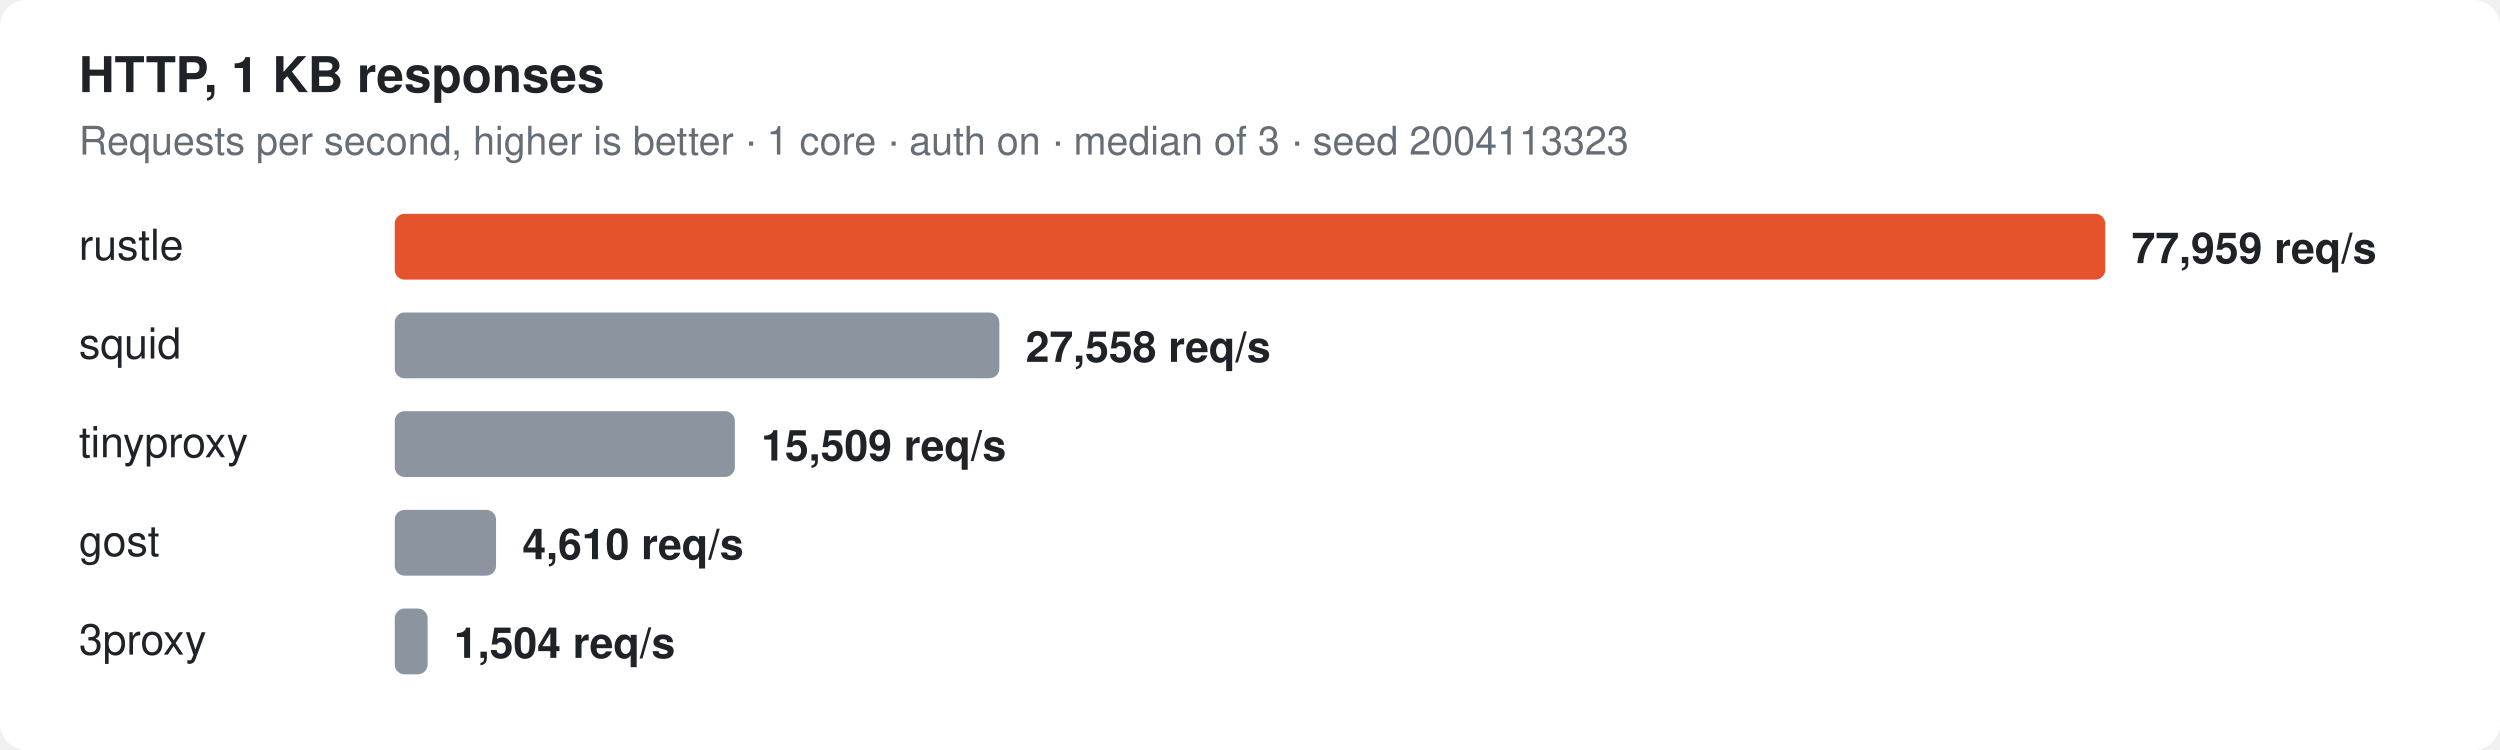
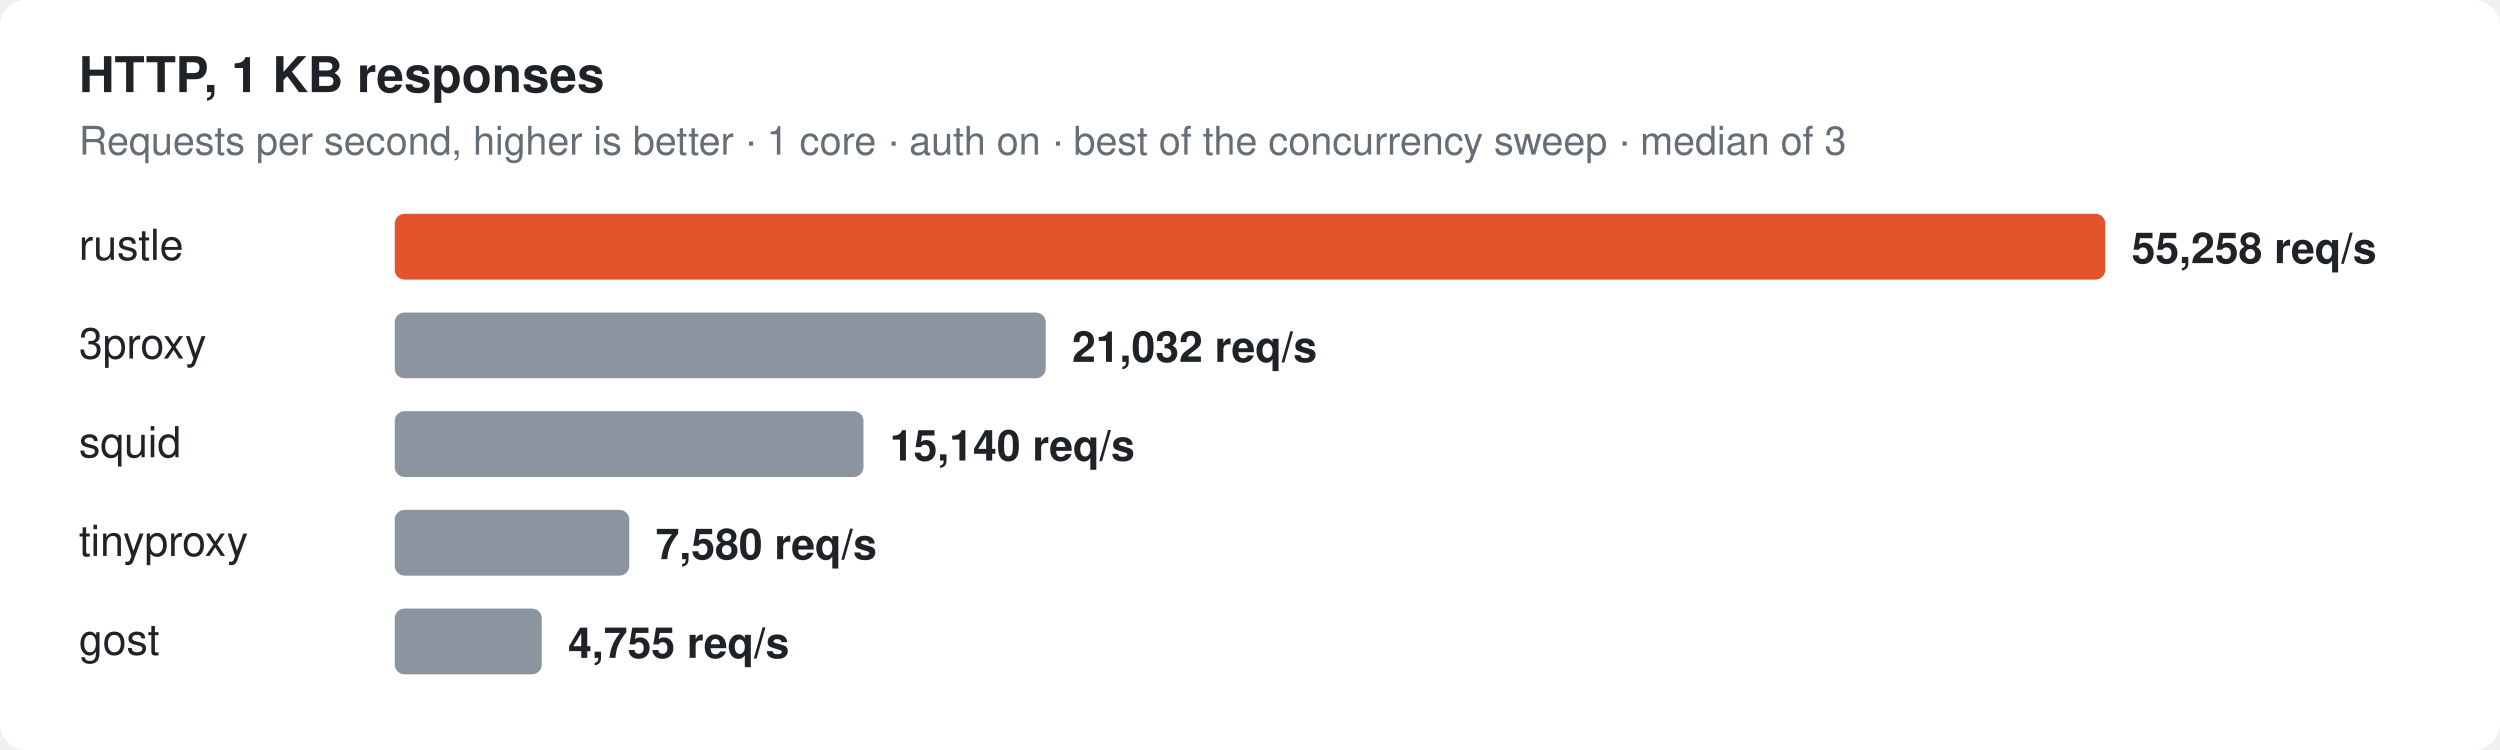
<svg xmlns="http://www.w3.org/2000/svg" width="760" height="228" viewBox="0 0 760 228" role="img" aria-label="HTTP, 1 KB responses">
  <style>
.bg{fill:#fff}.t{fill:#1f2328;font:600 15px -apple-system,Segoe UI,Helvetica,Arial,sans-serif}
.s{fill:#656d76;font:12px -apple-system,Segoe UI,Helvetica,Arial,sans-serif}
.l{fill:#1f2328;font:13px -apple-system,Segoe UI,Helvetica,Arial,sans-serif}
.v{fill:#1f2328;font:600 13px -apple-system,Segoe UI,Helvetica,Arial,sans-serif}
.o{fill:#8c959f}.r{fill:#e5532d}
@media (prefers-color-scheme:dark){.bg{fill:#0d1117}.t,.l,.v{fill:#e6edf3}.s{fill:#8b949e}.o{fill:#6e7681}.r{fill:#ff7b54}}
</style>
  <rect class="bg" width="760" height="228" rx="8" />
  <text class="t" x="24" y="28">HTTP, 1 KB responses</text>
-   <text class="s" x="24" y="47">Requests per second, higher is better · 1 core · auth on · median of 3 · seed 2004113323</text>
+   <text class="s" x="24" y="47">Requests per second, higher is better · 1 core · auth on · best of the concurrency sweep · median of 3</text>
  <text class="l" x="24" y="79">rustle</text>
  <rect class="r" x="120" y="65" width="520.0" height="20" rx="3" />
-   <text class="v" x="648.0" y="80">77,959 req/s</text>
-   <text class="l" x="24" y="109">squid</text>
-   <rect class="o" x="120" y="95" width="183.8" height="20" rx="3" />
-   <text class="v" x="311.8" y="110">27,558 req/s</text>
-   <text class="l" x="24" y="139">tinyproxy</text>
-   <rect class="o" x="120" y="125" width="103.4" height="20" rx="3" />
-   <text class="v" x="231.4" y="140">15,509 req/s</text>
-   <text class="l" x="24" y="169">gost</text>
-   <rect class="o" x="120" y="155" width="30.8" height="20" rx="3" />
-   <text class="v" x="158.8" y="170">4,610 req/s</text>
-   <text class="l" x="24" y="199">3proxy</text>
-   <rect class="o" x="120" y="185" width="10.0" height="20" rx="3" />
-   <text class="v" x="138.0" y="200">1,504 req/s</text>
+   <text class="v" x="648.0" y="80">55,258 req/s</text>
+   <text class="l" x="24" y="109">3proxy</text>
+   <rect class="o" x="120" y="95" width="197.9" height="20" rx="3" />
+   <text class="v" x="325.9" y="110">21,032 req/s</text>
+   <text class="l" x="24" y="139">squid</text>
+   <rect class="o" x="120" y="125" width="142.5" height="20" rx="3" />
+   <text class="v" x="270.5" y="140">15,140 req/s</text>
+   <text class="l" x="24" y="169">tinyproxy</text>
+   <rect class="o" x="120" y="155" width="71.3" height="20" rx="3" />
+   <text class="v" x="199.3" y="170">7,580 req/s</text>
+   <text class="l" x="24" y="199">gost</text>
+   <rect class="o" x="120" y="185" width="44.7" height="20" rx="3" />
+   <text class="v" x="172.7" y="200">4,755 req/s</text>
</svg>
